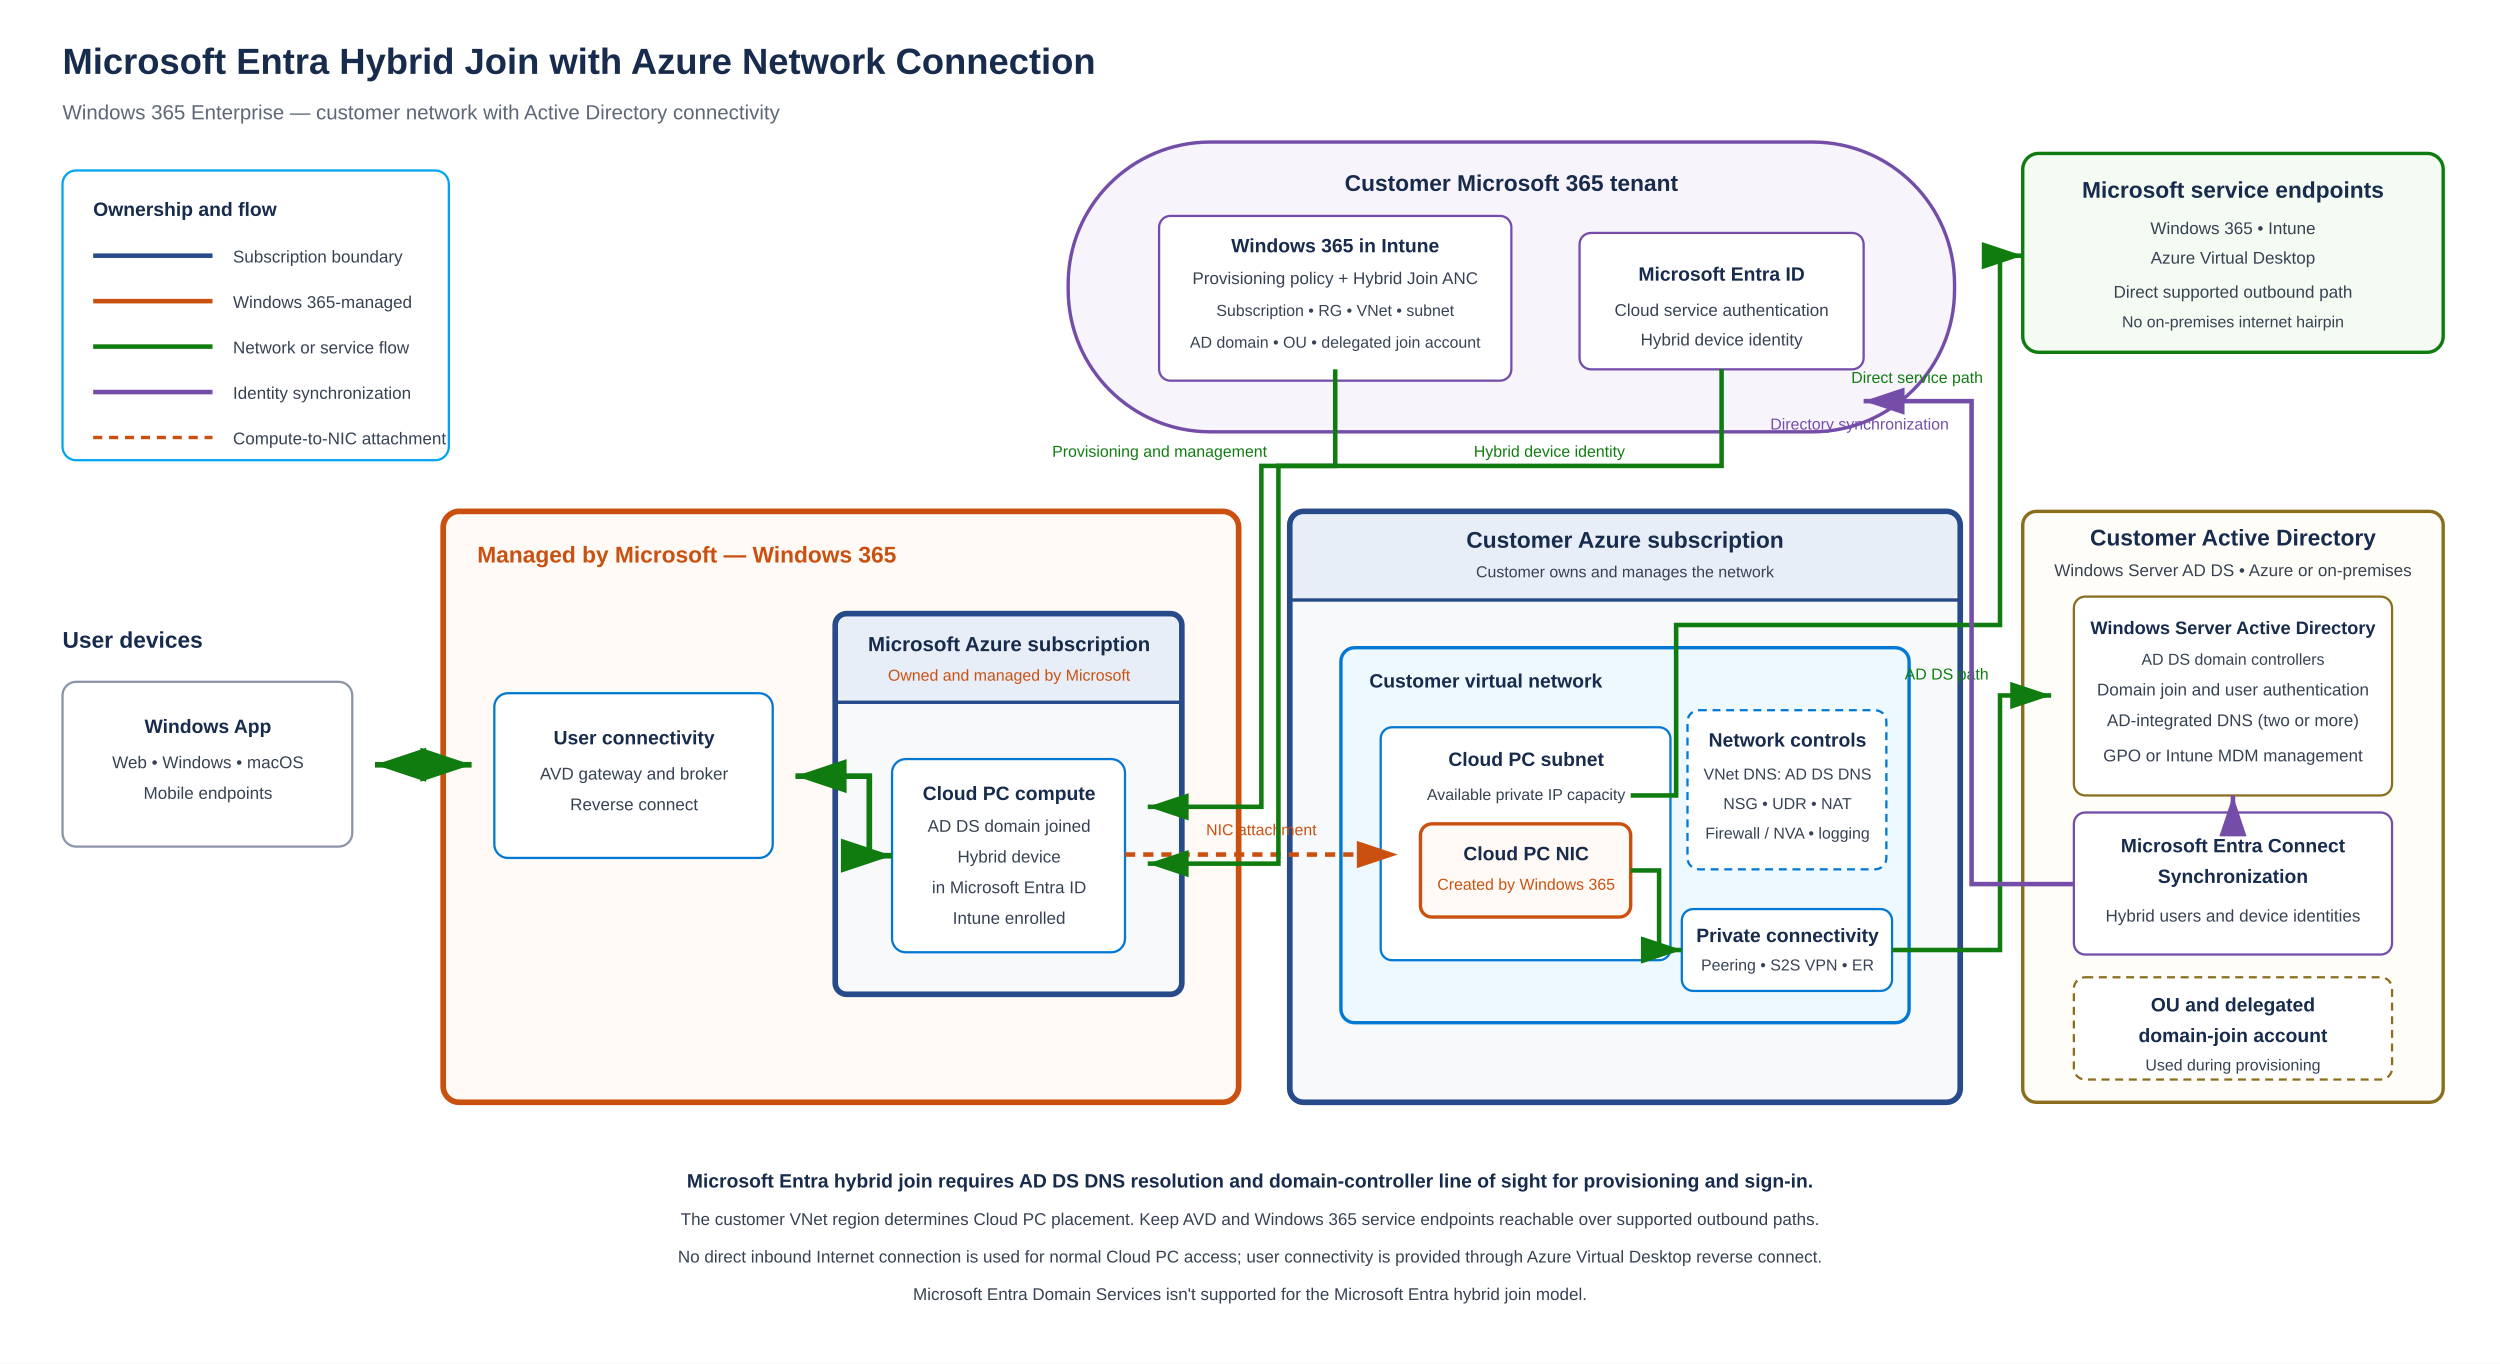
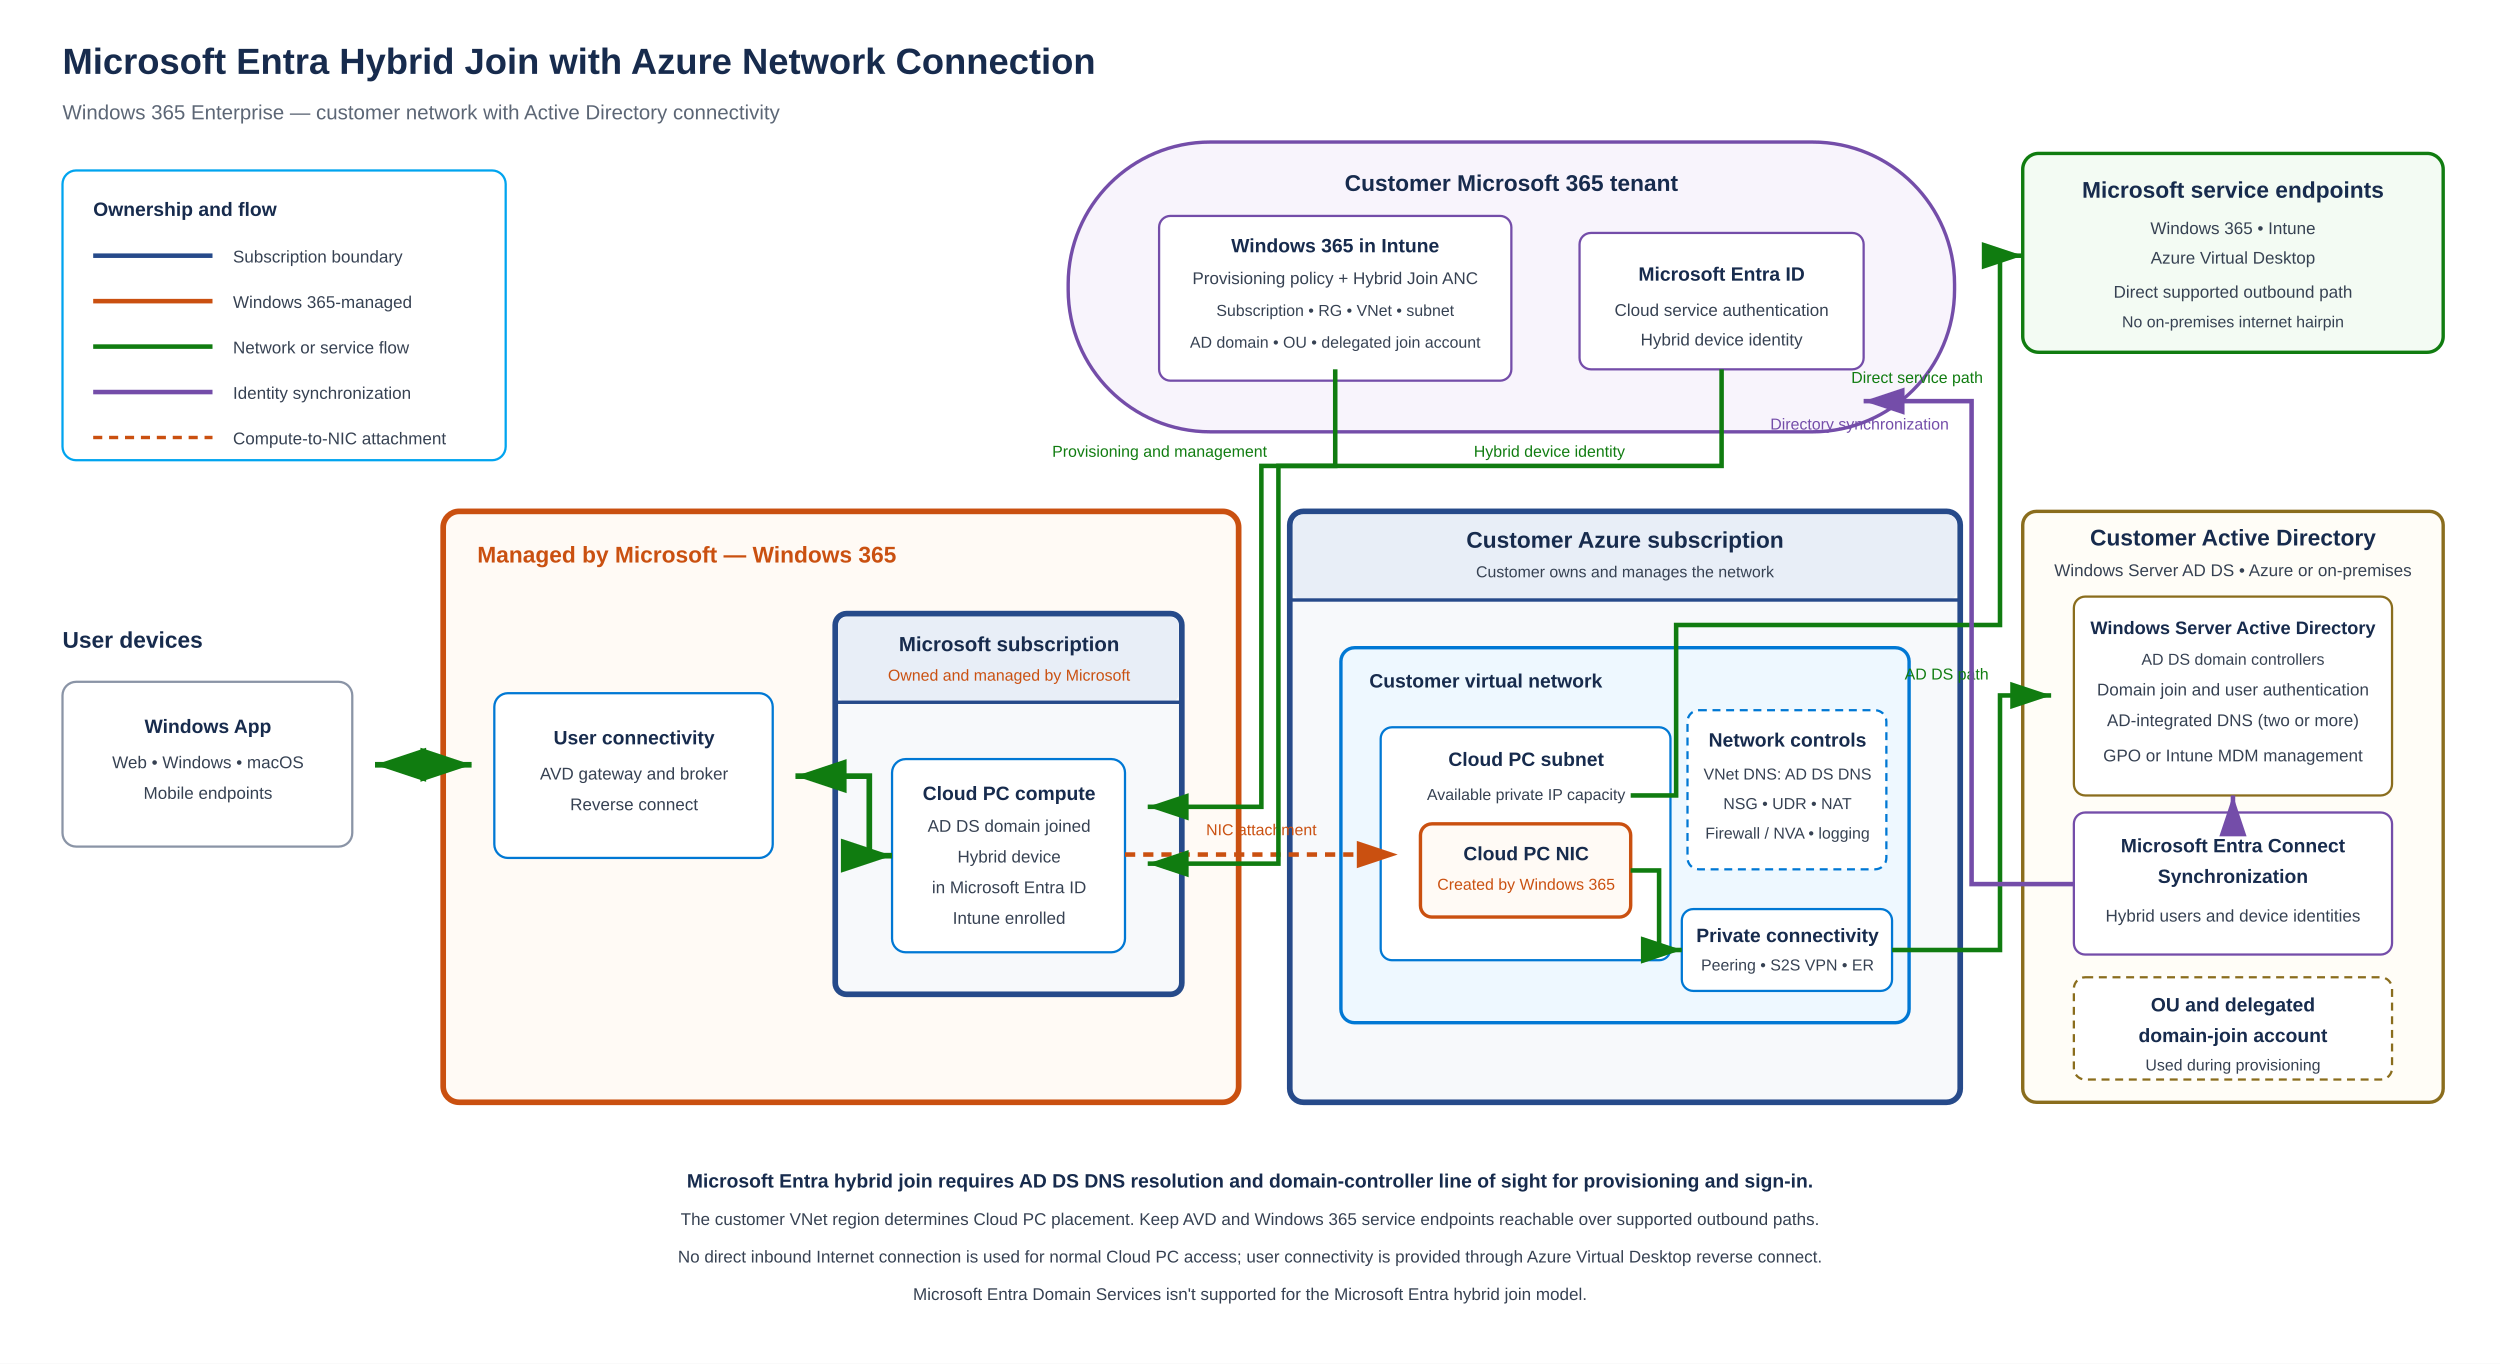
<svg xmlns="http://www.w3.org/2000/svg" width="2200" height="1200" viewBox="0 0 2200 1200">
  <defs>
    <marker id="ga4" markerWidth="10" markerHeight="10" refX="9" refY="3" orient="auto-start-reverse">
      <path d="M0 0v6l9-3z" fill="#107c10" />
    </marker>
    <marker id="oa4" markerWidth="10" markerHeight="10" refX="9" refY="3" orient="auto">
      <path d="M0 0v6l9-3z" fill="#ca5010" />
    </marker>
    <marker id="pa4" markerWidth="10" markerHeight="10" refX="9" refY="3" orient="auto">
      <path d="M0 0v6l9-3z" fill="#744da9" />
    </marker>
    <style>.t{font-family:'Segoe UI',Arial,sans-serif;fill:#172b4d}.h{font-size:32px;font-weight:700}.sub{font-size:18px;fill:#5c6675}.zh{font-size:20px;font-weight:700}.ct{font-size:17px;font-weight:700}.b{font-size:15px;fill:#364152}.sm{font-size:14px;fill:#364152}.green{fill:#107c10}.orange{fill:#ca5010}.purple{fill:#744da9}</style>
  </defs>
  <rect width="2200" height="1200" fill="#fff" />
  <text x="55" y="65" class="t h">Microsoft Entra Hybrid Join with Azure Network Connection</text>
  <text x="55" y="105" class="t sub">Windows 365 Enterprise — customer network with Active Directory connectivity</text>
  <g>
-     <rect x="55" y="150" width="340" height="255" rx="12" fill="#fff" stroke="#00a4ef" stroke-width="2" />
+     <rect x="55" y="150" width="390" height="255" rx="12" fill="#fff" stroke="#00a4ef" stroke-width="2" />
    <text x="82" y="190" class="t ct">Ownership and flow</text>
    <path d="M82 225h105" stroke="#264a8a" stroke-width="4" />
    <text x="205" y="231" class="t b">Subscription boundary</text>
    <path d="M82 265h105" stroke="#ca5010" stroke-width="4" />
    <text x="205" y="271" class="t b">Windows 365-managed</text>
    <path d="M82 305h105" stroke="#107c10" stroke-width="4" />
    <text x="205" y="311" class="t b">Network or service flow</text>
    <path d="M82 345h105" stroke="#744da9" stroke-width="4" />
    <text x="205" y="351" class="t b">Identity synchronization</text>
    <path d="M82 385h105" stroke="#ca5010" stroke-width="3" stroke-dasharray="8 6" />
    <text x="205" y="391" class="t b">Compute-to-NIC attachment</text>
  </g>
  <g>
    <rect x="940" y="125" width="780" height="255" rx="125" fill="#f8f4fc" stroke="#744da9" stroke-width="3" />
    <text x="1330" y="168" text-anchor="middle" class="t zh">Customer Microsoft 365 tenant</text>
    <rect x="1020" y="190" width="310" height="145" rx="10" fill="#fff" stroke="#744da9" stroke-width="2" />
    <text x="1175" y="222" text-anchor="middle" class="t ct">Windows 365 in Intune</text>
    <text x="1175" y="250" text-anchor="middle" class="t b">Provisioning policy + Hybrid Join ANC</text>
    <text x="1175" y="278" text-anchor="middle" class="t sm">Subscription • RG • VNet • subnet</text>
    <text x="1175" y="306" text-anchor="middle" class="t sm">AD domain • OU • delegated join account</text>
    <rect x="1390" y="205" width="250" height="120" rx="10" fill="#fff" stroke="#744da9" stroke-width="2" />
    <text x="1515" y="247" text-anchor="middle" class="t ct">Microsoft Entra ID</text>
    <text x="1515" y="278" text-anchor="middle" class="t b">Cloud service authentication</text>
    <text x="1515" y="304" text-anchor="middle" class="t b">Hybrid device identity</text>
  </g>
  <g>
    <rect x="1780" y="135" width="370" height="175" rx="14" fill="#f3fbf3" stroke="#107c10" stroke-width="3" />
    <text x="1965" y="174" text-anchor="middle" class="t zh">Microsoft service endpoints</text>
    <text x="1965" y="206" text-anchor="middle" class="t b">Windows 365 • Intune</text>
    <text x="1965" y="232" text-anchor="middle" class="t b">Azure Virtual Desktop</text>
    <text x="1965" y="262" text-anchor="middle" class="t b">Direct supported outbound path</text>
    <text x="1965" y="288" text-anchor="middle" class="t sm">No on-premises internet hairpin</text>
  </g>
  <text x="55" y="570" class="t zh">User devices</text>
  <rect x="55" y="600" width="255" height="145" rx="12" fill="#fff" stroke="#8a94a6" stroke-width="2" />
  <text x="183" y="645" text-anchor="middle" class="t ct">Windows App</text>
  <text x="183" y="676" text-anchor="middle" class="t b">Web • Windows • macOS</text>
  <text x="183" y="703" text-anchor="middle" class="t b">Mobile endpoints</text>
  <g>
    <rect x="390" y="450" width="700" height="520" rx="14" fill="#fffaf5" stroke="#ca5010" stroke-width="5" />
    <text x="420" y="495" class="t zh orange">Managed by Microsoft — Windows 365</text>
    <rect x="435" y="610" width="245" height="145" rx="12" fill="#fff" stroke="#0078d4" stroke-width="2" />
    <text x="558" y="655" text-anchor="middle" class="t ct">User connectivity</text>
    <text x="558" y="686" text-anchor="middle" class="t b">AVD gateway and broker</text>
    <text x="558" y="713" text-anchor="middle" class="t b">Reverse connect</text>
    <rect x="735" y="540" width="305" height="335" rx="10" fill="#f7f9fb" stroke="#264a8a" stroke-width="5" />
    <rect x="738" y="543" width="299" height="75" rx="7" fill="#e8eef7" />
    <path d="M735 618h305" stroke="#264a8a" stroke-width="3" />
-     <text x="888" y="573" text-anchor="middle" class="t zh" style="font-size:18px">Microsoft Azure subscription</text>
+     <text x="888" y="573" text-anchor="middle" class="t zh" style="font-size:18px">Microsoft subscription</text>
    <text x="888" y="599" text-anchor="middle" class="t sm orange">Owned and managed by Microsoft</text>
    <rect x="785" y="668" width="205" height="170" rx="12" fill="#fff" stroke="#0078d4" stroke-width="2" />
    <text x="888" y="704" text-anchor="middle" class="t ct">Cloud PC compute</text>
    <text x="888" y="732" text-anchor="middle" class="t b">AD DS domain joined</text>
    <text x="888" y="759" text-anchor="middle" class="t b">Hybrid device</text>
    <text x="888" y="786" text-anchor="middle" class="t b">in Microsoft Entra ID</text>
    <text x="888" y="813" text-anchor="middle" class="t b">Intune enrolled</text>
  </g>
  <g>
    <rect x="1135" y="450" width="590" height="520" rx="12" fill="#f7f9fb" stroke="#264a8a" stroke-width="5" />
    <rect x="1138" y="453" width="584" height="75" rx="8" fill="#e8eef7" />
    <path d="M1135 528h590" stroke="#264a8a" stroke-width="3" />
    <text x="1430" y="482" text-anchor="middle" class="t zh">Customer Azure subscription</text>
    <text x="1430" y="508" text-anchor="middle" class="t sm">Customer owns and manages the network</text>
    <rect x="1180" y="570" width="500" height="330" rx="12" fill="#eef8ff" stroke="#0078d4" stroke-width="3" />
    <text x="1205" y="605" class="t ct">Customer virtual network</text>
    <rect x="1215" y="640" width="255" height="205" rx="10" fill="#fff" stroke="#0078d4" stroke-width="2" />
    <text x="1343" y="674" text-anchor="middle" class="t ct">Cloud PC subnet</text>
    <text x="1343" y="704" text-anchor="middle" class="t sm">Available private IP capacity</text>
    <rect x="1250" y="725" width="185" height="82" rx="10" fill="#fffaf5" stroke="#ca5010" stroke-width="3" />
    <text x="1343" y="757" text-anchor="middle" class="t ct">Cloud PC NIC</text>
    <text x="1343" y="783" text-anchor="middle" class="t sm orange">Created by Windows 365</text>
    <rect x="1485" y="625" width="175" height="140" rx="10" fill="#fff" stroke="#0078d4" stroke-width="2" stroke-dasharray="7 5" />
    <text x="1573" y="657" text-anchor="middle" class="t ct">Network controls</text>
    <text x="1573" y="686" text-anchor="middle" class="t sm">VNet DNS: AD DS DNS</text>
    <text x="1573" y="712" text-anchor="middle" class="t sm">NSG • UDR • NAT</text>
    <text x="1573" y="738" text-anchor="middle" class="t sm">Firewall / NVA • logging</text>
    <rect x="1480" y="800" width="185" height="72" rx="10" fill="#fff" stroke="#0078d4" stroke-width="2" />
    <text x="1573" y="829" text-anchor="middle" class="t ct">Private connectivity</text>
    <text x="1573" y="854" text-anchor="middle" class="t sm">Peering • S2S VPN • ER</text>
  </g>
  <g>
    <rect x="1780" y="450" width="370" height="520" rx="12" fill="#fffdf7" stroke="#8a6d1d" stroke-width="3" />
    <text x="1965" y="480" text-anchor="middle" class="t zh">Customer Active Directory</text>
    <text x="1965" y="507" text-anchor="middle" class="t b">Windows Server AD DS • Azure or on-premises</text>
    <rect x="1825" y="525" width="280" height="175" rx="10" fill="#fff" stroke="#8a6d1d" stroke-width="2" />
    <text x="1965" y="558" text-anchor="middle" class="t ct" style="font-size:16px">Windows Server Active Directory</text>
    <text x="1965" y="585" text-anchor="middle" class="t sm">AD DS domain controllers</text>
    <text x="1965" y="612" text-anchor="middle" class="t b">Domain join and user authentication</text>
    <text x="1965" y="639" text-anchor="middle" class="t b">AD-integrated DNS (two or more)</text>
    <text x="1965" y="670" text-anchor="middle" class="t b">GPO or Intune MDM management</text>
    <rect x="1825" y="715" width="280" height="125" rx="10" fill="#fff" stroke="#744da9" stroke-width="2" />
    <text x="1965" y="750" text-anchor="middle" class="t ct">Microsoft Entra Connect</text>
    <text x="1965" y="777" text-anchor="middle" class="t ct">Synchronization</text>
    <text x="1965" y="811" text-anchor="middle" class="t b">Hybrid users and device identities</text>
    <rect x="1825" y="860" width="280" height="90" rx="10" fill="#fff" stroke="#8a6d1d" stroke-width="2" stroke-dasharray="7 5" />
    <text x="1965" y="890" text-anchor="middle" class="t ct">OU and delegated</text>
    <text x="1965" y="917" text-anchor="middle" class="t ct">domain-join account</text>
    <text x="1965" y="942" text-anchor="middle" class="t sm">Used during provisioning</text>
  </g>
  <path d="M330 673h85" stroke="#107c10" stroke-width="5" fill="none" marker-start="url(#ga4)" marker-end="url(#ga4)" />
  <path d="M700 683h65v70h20" stroke="#107c10" stroke-width="5" fill="none" marker-start="url(#ga4)" marker-end="url(#ga4)" />
  <path d="M990 752h240" stroke="#ca5010" stroke-width="4" stroke-dasharray="9 7" fill="none" marker-end="url(#oa4)" />
  <text x="1110" y="735" text-anchor="middle" class="t sm orange">NIC attachment</text>
  <path d="M1435 766h25v70h20" stroke="#107c10" stroke-width="4" fill="none" marker-end="url(#ga4)" />
  <path d="M1665 836h95v-224h45" stroke="#107c10" stroke-width="4" fill="none" marker-end="url(#ga4)" />
  <text x="1750" y="598" text-anchor="end" class="t sm green">AD DS path</text>
  <path d="M1435 700h40v-150h285v-325h20" stroke="#107c10" stroke-width="4" fill="none" marker-end="url(#ga4)" />
  <text x="1745" y="337" text-anchor="end" class="t sm green">Direct service path</text>
  <path d="M1175 325v85h-65v300h-100" stroke="#107c10" stroke-width="4" fill="none" marker-end="url(#ga4)" />
  <text x="1115" y="402" text-anchor="end" class="t sm green">Provisioning and management</text>
  <path d="M1515 325v85h-390v350h-115" stroke="#107c10" stroke-width="4" fill="none" marker-end="url(#ga4)" />
  <text x="1430" y="402" text-anchor="end" class="t sm green">Hybrid device identity</text>
  <path d="M1825 778h-90v-425h-95" stroke="#744da9" stroke-width="4" fill="none" marker-end="url(#pa4)" />
  <text x="1715" y="378" text-anchor="end" class="t sm purple">Directory synchronization</text>
  <path d="M1965 715v-15" stroke="#744da9" stroke-width="4" fill="none" marker-end="url(#pa4)" />
  <text x="1100" y="1045" text-anchor="middle" class="t ct">Microsoft Entra hybrid join requires AD DS DNS resolution and domain-controller line of sight for provisioning and sign-in.</text>
  <text x="1100" y="1078" text-anchor="middle" class="t b">The customer VNet region determines Cloud PC placement. Keep AVD and Windows 365 service endpoints reachable over supported outbound paths.</text>
  <text x="1100" y="1111" text-anchor="middle" class="t b">No direct inbound Internet connection is used for normal Cloud PC access; user connectivity is provided through Azure Virtual Desktop reverse connect.</text>
  <text x="1100" y="1144" text-anchor="middle" class="t b">Microsoft Entra Domain Services isn't supported for the Microsoft Entra hybrid join model.</text>
</svg>
